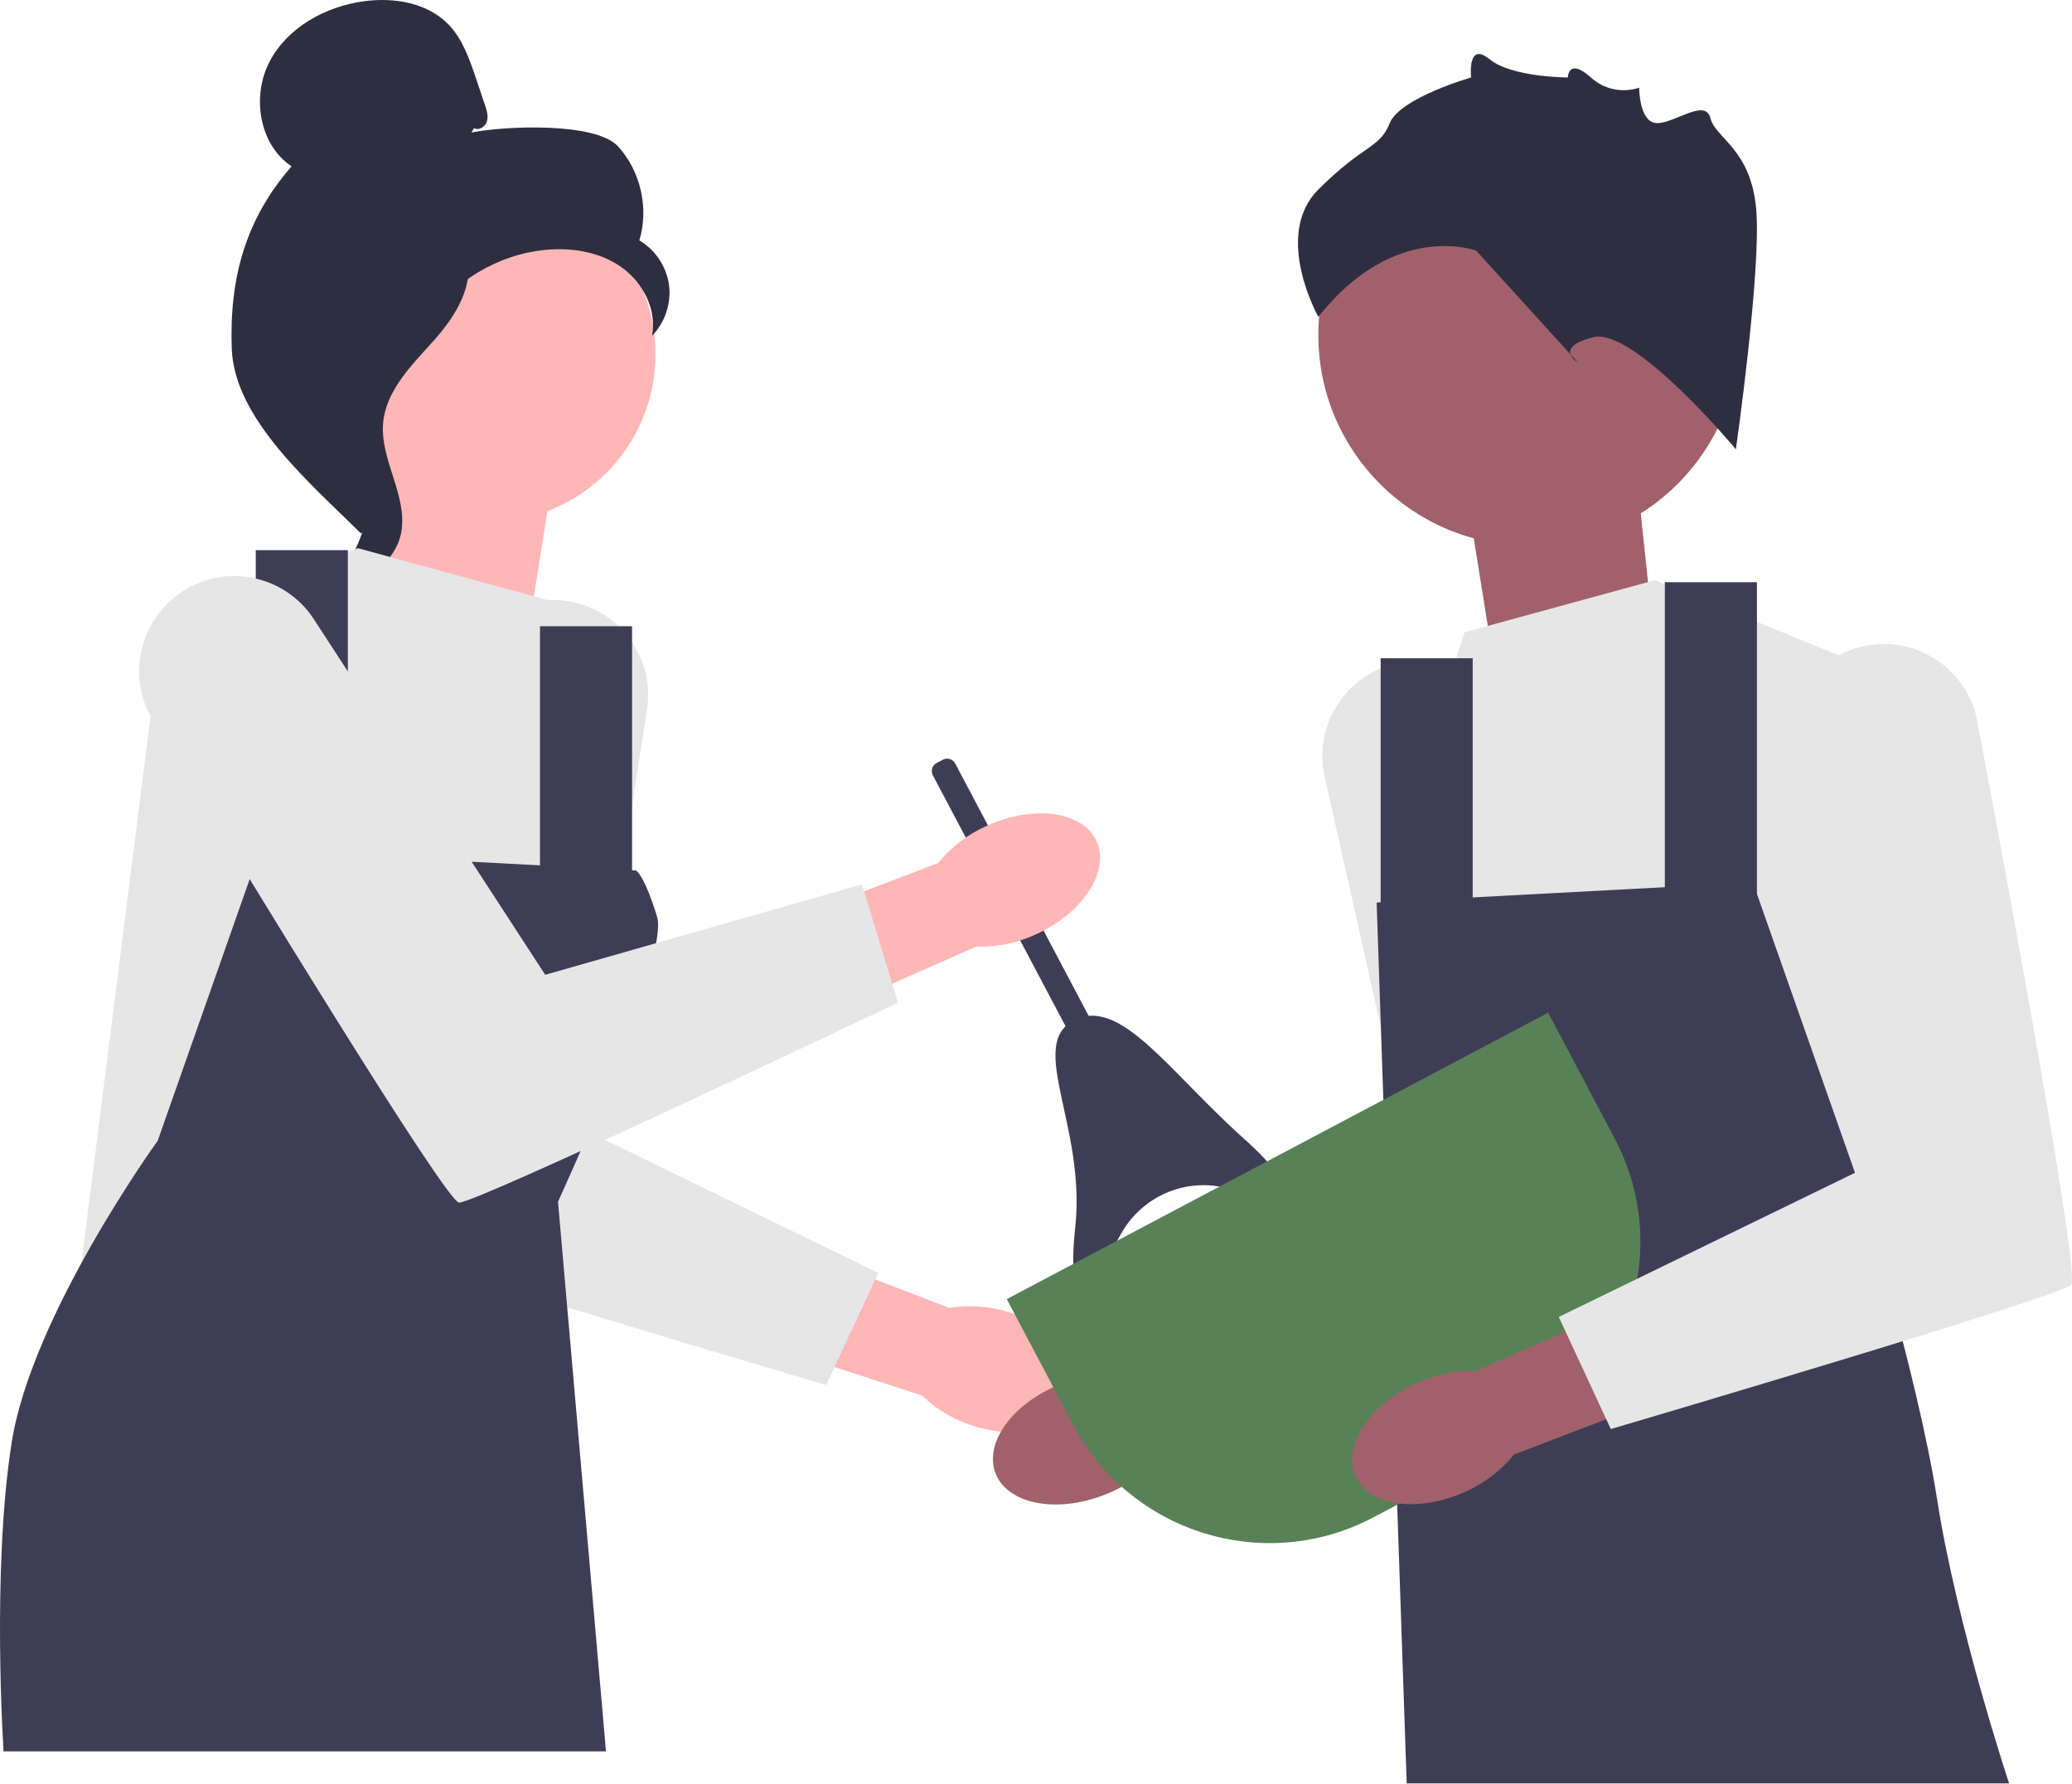
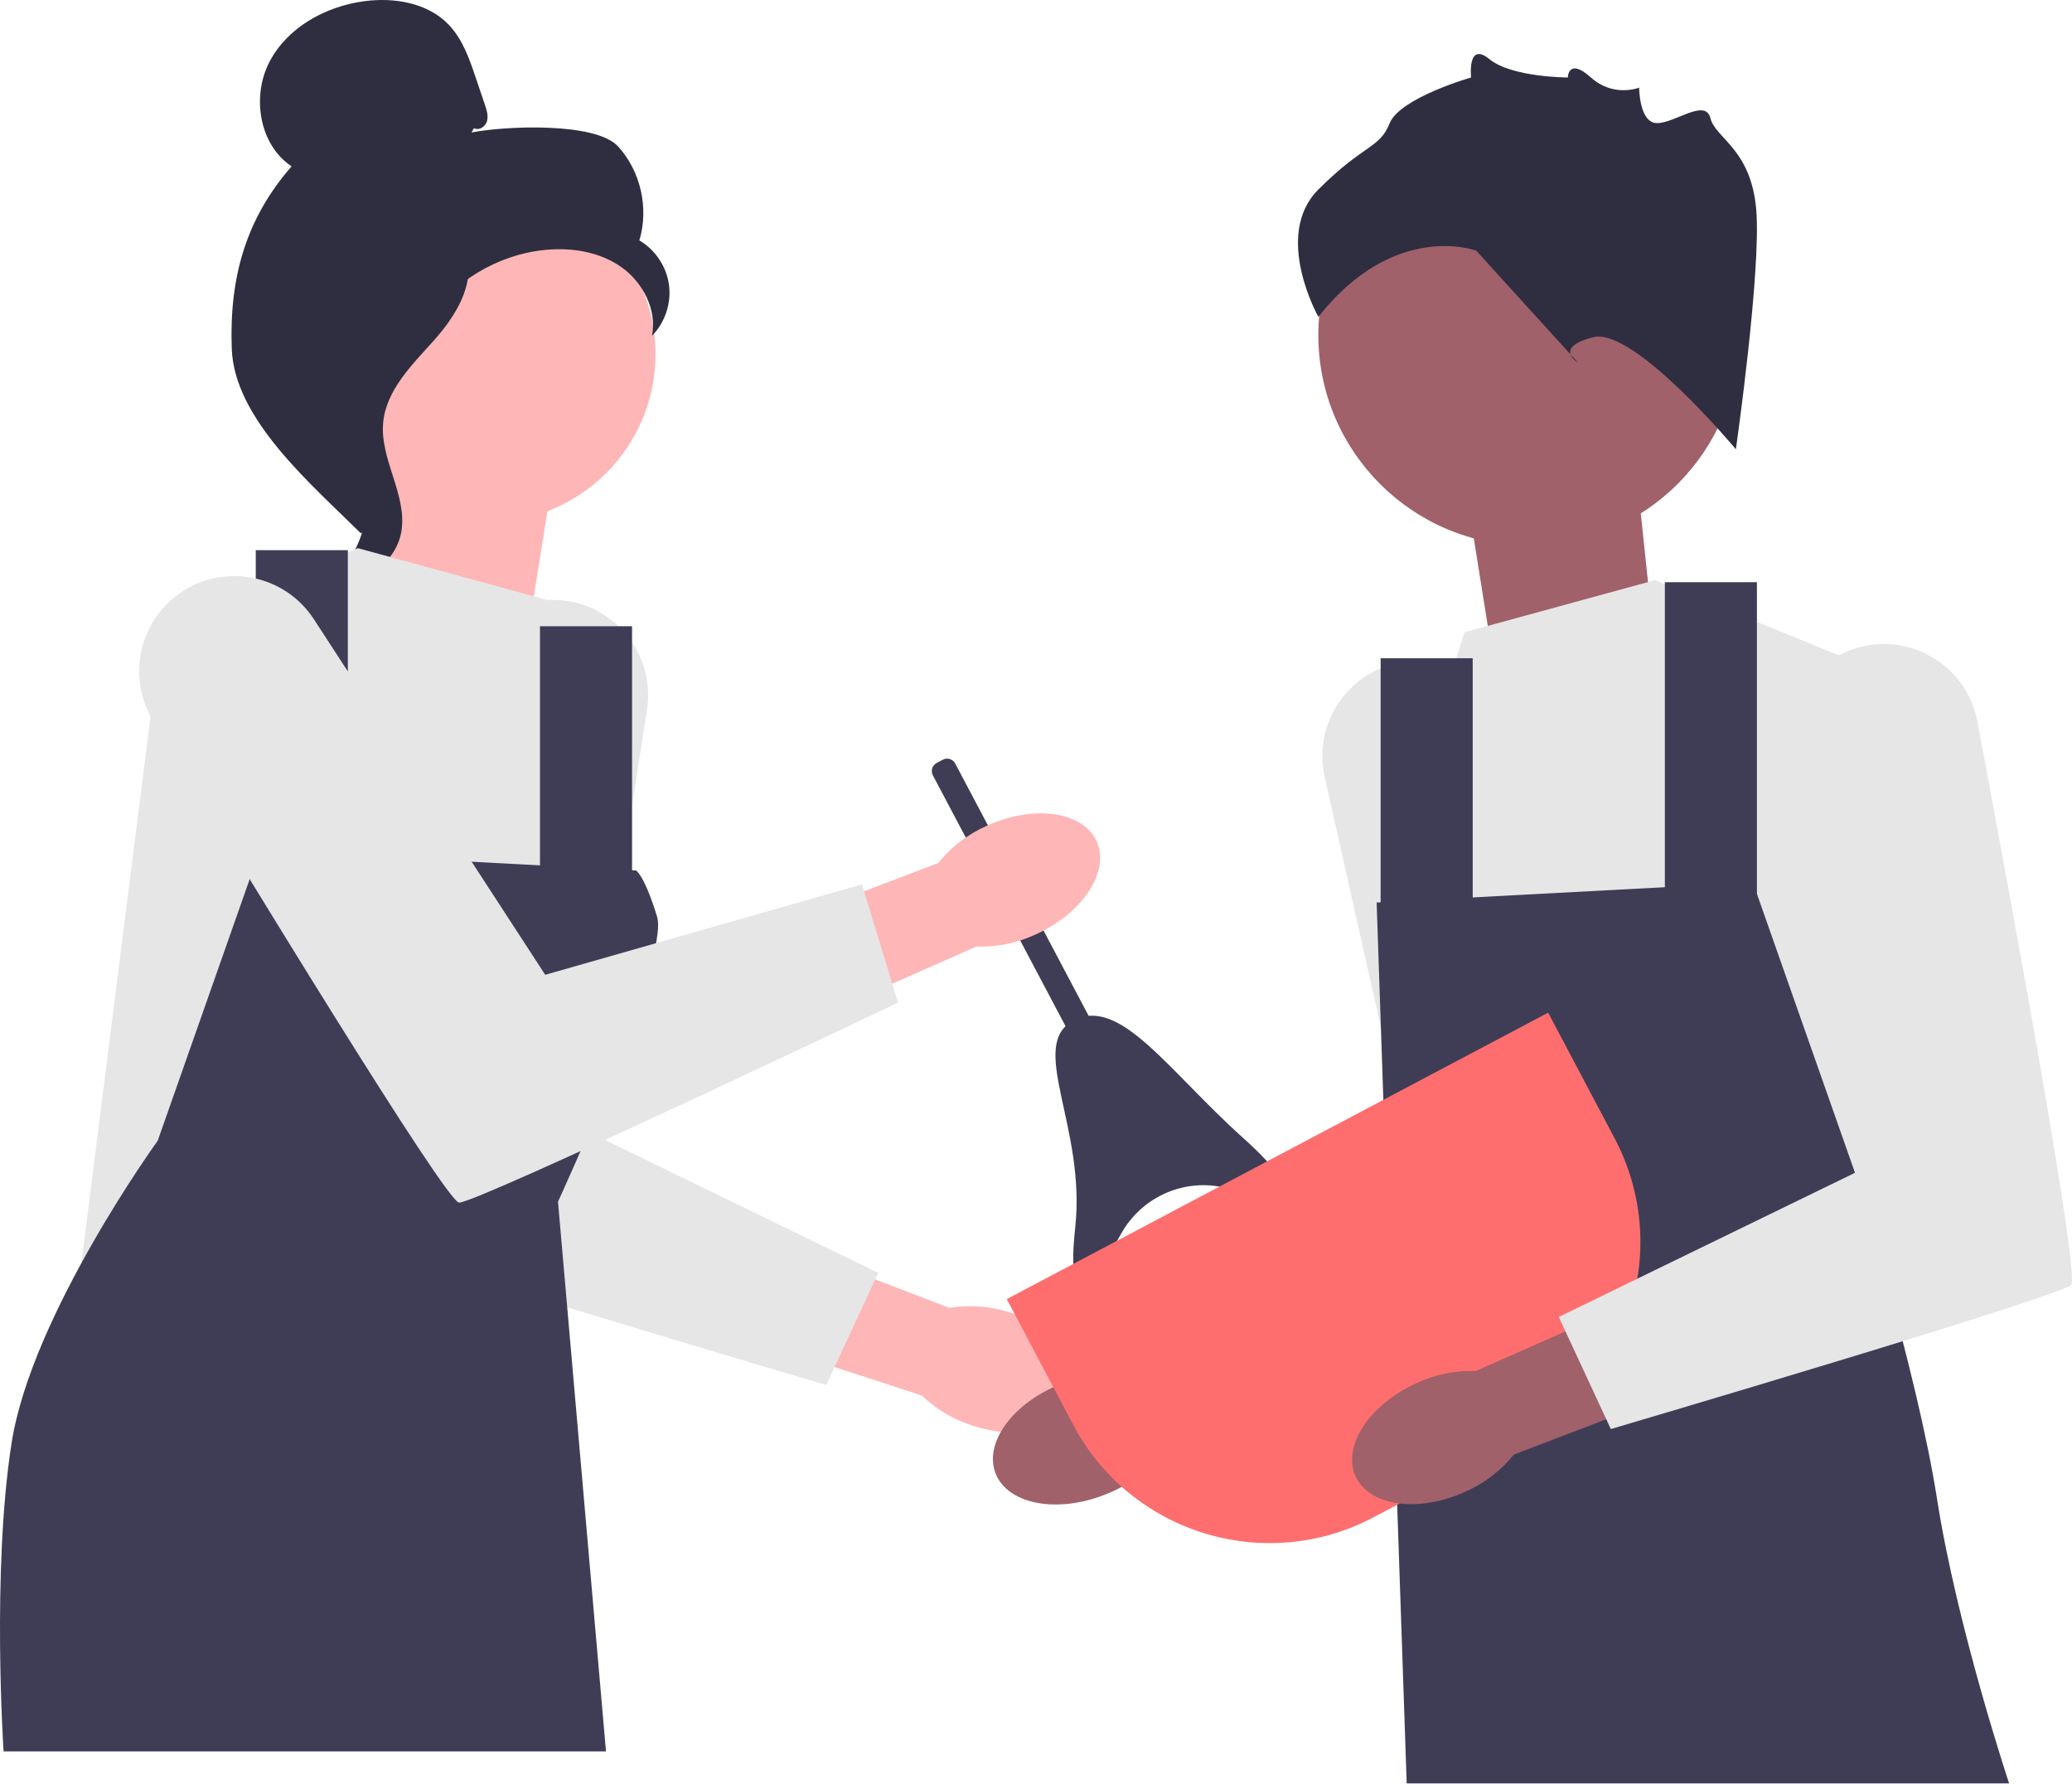
<svg xmlns="http://www.w3.org/2000/svg" width="713.526" height="614" viewBox="0 0 713.526 614" role="img" artist="Katerina Limpitsouni" source="https://undraw.co/">
  <g>
-     <path id="uuid-25964adc-e6e4-4b9a-b8ec-929b0c1831fb-1072" d="m347.873,451.902c16.985,5.299,28.02,18.358,24.645,29.167-3.374,10.809-19.877,15.273-36.867,9.97-6.816-2.025-13.048-5.653-18.175-10.581l-71.685-23.361,11.679-33.406,69.428,26.576c7.021-1.138,14.213-.578,20.973,1.634l-0.0 0Z" fill="#ffb6b6" />
+     <path id="uuid-25964adc-e6e4-4b9a-b8ec-929b0c1831fb-380" d="m347.873,451.902c16.985,5.299,28.02,18.358,24.645,29.167-3.374,10.809-19.877,15.273-36.867,9.97-6.816-2.025-13.048-5.653-18.175-10.581l-71.685-23.361,11.679-33.406,69.428,26.576c7.021-1.138,14.213-.578,20.973,1.634l-0.0 0Z" fill="#ffb6b6" />
    <path d="m194.305,206.79h-0c-17.093-2.024-32.831,9.528-36.015,26.443-11.357,60.333-35.479,190.8-32.303,193.976,4.136,4.136,158.531,49.627,158.531,49.627l17.921-38.599-102.011-49.627,22.372-144.302c2.84-18.319-10.086-35.338-28.495-37.519v0Z" fill="#e6e6e6" />
  </g>
  <g>
-     <path id="uuid-a5d71dbf-4b88-4e86-8463-d776047f9b39-1073" d="m380.312,514.658c-16.573,6.474-33.348,3.169-37.466-7.379s5.979-24.343,22.559-30.817c6.588-2.677,13.721-3.737,20.802-3.092l70.569-26.542,11.749,33.381-70.816,22.622c-4.772,5.275-10.737,9.331-17.398,11.827h-0Z" fill="#a0616a" />
+     <path id="uuid-a5d71dbf-4b88-4e86-8463-d776047f9b39-381" d="m380.312,514.658c-16.573,6.474-33.348,3.169-37.466-7.379s5.979-24.343,22.559-30.817c6.588-2.677,13.721-3.737,20.802-3.092l70.569-26.542,11.749,33.381-70.816,22.622c-4.772,5.275-10.737,9.331-17.398,11.827h-0Z" fill="#a0616a" />
    <path d="m482.08,228.147h0c16.918-3.169,33.397,7.3,37.711,23.963,15.386,59.433,48.221,187.984,45.265,191.367-3.848,4.404-154.837,60.168-154.837,60.168l-20.474-37.307,98.445-56.37-32.019-142.472c-4.065-18.087,7.688-35.936,25.909-39.349l-0.0 0Z" fill="#e6e6e6" />
  </g>
  <polygon points="182.197 215.457 190.605 162.907 133.851 139.785 125.443 219.661 182.197 215.457" fill="#ffb6b6" />
  <polygon points="513.663 223.728 505.255 171.178 562.009 148.056 570.417 227.932 513.663 223.728" fill="#a0616a" />
  <g>
    <circle cx="167.855" cy="121.925" r="57.875" fill="#ffb6b6" />
    <path d="m163.236,44.116c1.675.978,3.918-.501,4.455-2.365s-.089-3.842-.709-5.679l-3.123-9.249c-2.215-6.56-4.565-13.348-9.362-18.341C147.258.946,135.753-.971,125.396.418c-13.3,1.784-26.423,8.986-32.607,20.895-6.184,11.909-3.551,28.527,7.623,35.958-15.926,18.254-21.478,38.598-20.601,62.807s27.259,46.49,44.463,63.544c3.842-2.329,7.335-13.244,5.222-17.209-2.113-3.965.914-8.559-1.702-12.211-2.617-3.652-4.806,2.163-2.16-1.468,1.669-2.292-4.846-7.564-2.365-8.935,12.001-6.634,15.993-21.593,23.531-33.049,9.092-13.817,24.653-23.175,41.12-24.727,9.071-.855,18.653.694,26.088,5.96s12.249,14.677,10.525,23.624c4.465-4.534,6.688-11.179,5.85-17.487s-4.72-12.142-10.214-15.352c3.341-11.048.479-23.757-7.276-32.307-7.755-8.55-39.211-7.093-50.532-4.843" fill="#2f2e41" />
    <path d="m161.478,86.357c-14.994,1.619-25.821,14.607-34.963,26.602-5.269,6.914-10.789,14.548-10.656,23.24.134,8.787,6.009,16.325,8.817,24.652,4.59,13.612.117,29.807-10.809,39.134,10.795,2.049,22.466-6.046,24.329-16.875,2.169-12.606-7.387-24.773-6.255-37.514.997-11.225,9.843-19.864,17.363-28.257,7.52-8.393,14.583-19.53,11.124-30.256" fill="#2f2e41" />
  </g>
  <path d="m188.754,206.645l-65.523-17.921-67.548,27.571-28.949,228.836,165.423,5.514v-36.911s28.949-36.151,23.435-88.535l-5.514-52.384-21.324-66.169Z" fill="#e6e6e6" />
  <path d="m219.038,299.696l-129.582-6.893-35.152,99.943S10.88,452.712,3.987,496.825c-6.893,44.113-2.757,106.147-2.757,106.147h207.452l-16.526-189.238s38.582-83.71,34.11-98.185c-4.472-14.475-7.229-15.853-7.229-15.853l-0-0Z" fill="#3f3d56" />
  <rect x="88.078" y="189.413" width="31.706" height="117.175" fill="#3f3d56" />
  <rect x="185.953" y="215.606" width="31.706" height="96.497" fill="#3f3d56" />
  <path d="m504.35,217.673l65.523-17.921,67.548,27.571,28.949,228.836-165.423,5.514v-36.911s-16.922-37.736-.689-87.846c15.853-48.938-17.232-53.073-17.232-53.073l21.324-66.169v-0Z" fill="#e6e6e6" />
  <path d="m474.065,310.724l129.582-6.893,35.152,99.943s21.367,68.237,28.26,112.35,24.813,97.875,24.813,97.875h-207.452l-6.22-181.966-4.136-121.31 0-0Z" fill="#3f3d56" />
  <rect x="573.319" y="200.442" width="31.706" height="117.175" fill="#3f3d56" />
  <rect x="475.444" y="226.634" width="31.706" height="96.497" fill="#3f3d56" />
  <circle cx="526.48" cy="115.356" r="72.487" fill="#a0616a" />
  <path d="m597.78,154.679s-35.07-42.084-49.098-38.577-5.26,8.767-5.26,8.767l-35.07-38.577s-28.056-10.521-54.358,22.795c0,0-15.781-28.056,0-43.837,15.781-15.781,21.042-14.028,24.549-22.795,3.507-8.767,28.056-15.781,28.056-15.781,0,0-1.408-12.62,6.31-6.31,7.718,6.31,26.993,6.31,26.993,6.31,0,0,.11-7.014,7.953,0s16.61,3.507,16.61,3.507c0,0,0,12.136,6.137,12.205s16.658-8.698,18.412-1.684,14.028,10.521,15.781,31.563-7.014,82.414-7.014,82.414Z" fill="#2f2e41" />
  <g>
    <path d="m328.942,262.869l56.122,106.095-7.693,4.069-56.122-106.095c-.815-1.54-.226-3.452,1.314-4.266l2.112-1.117c1.54-.815,3.452-.226,4.266,1.314v-0Z" fill="#3f3d56" />
    <path d="m422.44,409.06c-14.278-3.681-29.215,2.837-36.38,15.724-8.972,16.137-19.221,29.376-15.789-2.176,3.778-34.735-16.599-62.789-.585-71.261,16.014-8.471,32.55,17.274,58.578,40.584,24.123,21.604,10.212,21.263-5.824,17.128l-0.0 0Z" fill="#3f3d56" />
  </g>
  <g>
-     <path id="uuid-cca3ea91-4b8f-4d88-9418-fea0098b5ff4-1074" d="m339.796,284.332c16.185-7.39,33.118-5.029,37.82,5.272,4.702,10.301-4.608,24.64-20.801,32.03-6.428,3.041-13.49,4.498-20.596,4.25l-68.974,30.447-13.598-32.672,69.44-26.546c4.469-5.534,10.199-9.916,16.709-12.781v-0Z" fill="#ffb6b6" />
+     <path id="uuid-cca3ea91-4b8f-4d88-9418-fea0098b5ff4-382" d="m339.796,284.332c16.185-7.39,33.118-5.029,37.82,5.272,4.702,10.301-4.608,24.64-20.801,32.03-6.428,3.041-13.49,4.498-20.596,4.25l-68.974,30.447-13.598-32.672,69.44-26.546c4.469-5.534,10.199-9.916,16.709-12.781v-0Z" fill="#ffb6b6" />
    <path d="m61.845,204.293l-0.0 0c-14.08,9.9-18.09,29.007-9.172,43.729,31.809,52.509,100.921,165.766,105.406,166.011,5.84.32,151.178-68.848,151.178-68.848l-12.416-40.705-109.088,31.126-79.648-122.392c-10.111-15.538-31.096-19.585-46.26-8.922,0,0,0,0,0,0Z" fill="#e6e6e6" />
  </g>
-   <path d="m346.693,447.268l186.438-98.621,22.886,43.266c19.742,37.322,5.47,83.65-31.852,103.392l-51.194,27.08c-37.322,19.742-83.65,5.47-103.392-31.852l-22.887-43.266h0v0h-0Z" fill="#588157" />
-   <path id="uuid-f7f7485f-a1d4-48b6-9f93-907c0610bac7-1075" d="m504.649,513.56c-16.184,7.393-33.118,5.034-37.821-5.266s4.605-24.64,20.796-32.033c6.427-3.042,13.489-4.5,20.596-4.253l68.97-30.457,13.603,32.67-69.436,26.556c-4.468,5.534-10.197,9.918-16.707,12.784h0Z" fill="#a0616a" />
+   <path d="m346.693,447.268l186.438-98.621,22.886,43.266c19.742,37.322,5.47,83.65-31.852,103.392l-51.194,27.08c-37.322,19.742-83.65,5.47-103.392-31.852l-22.887-43.266h0v0h-0Z" fill="#FF6E6E" />
+   <path id="uuid-f7f7485f-a1d4-48b6-9f93-907c0610bac7-383" d="m504.649,513.56c-16.184,7.393-33.118,5.034-37.821-5.266s4.605-24.64,20.796-32.033c6.427-3.042,13.489-4.5,20.596-4.253l68.97-30.457,13.603,32.67-69.436,26.556c-4.468,5.534-10.197,9.918-16.707,12.784h0Z" fill="#a0616a" />
  <path d="m644.922,221.954h0c17.093-2.024,32.831,9.528,36.015,26.443,11.357,60.333,35.479,190.8,32.303,193.976-4.136,4.136-158.531,49.627-158.531,49.627l-17.921-38.599,102.011-49.627-22.372-144.302c-2.84-18.319,10.086-35.338,28.495-37.519v-0Z" fill="#e6e6e6" />
</svg>
